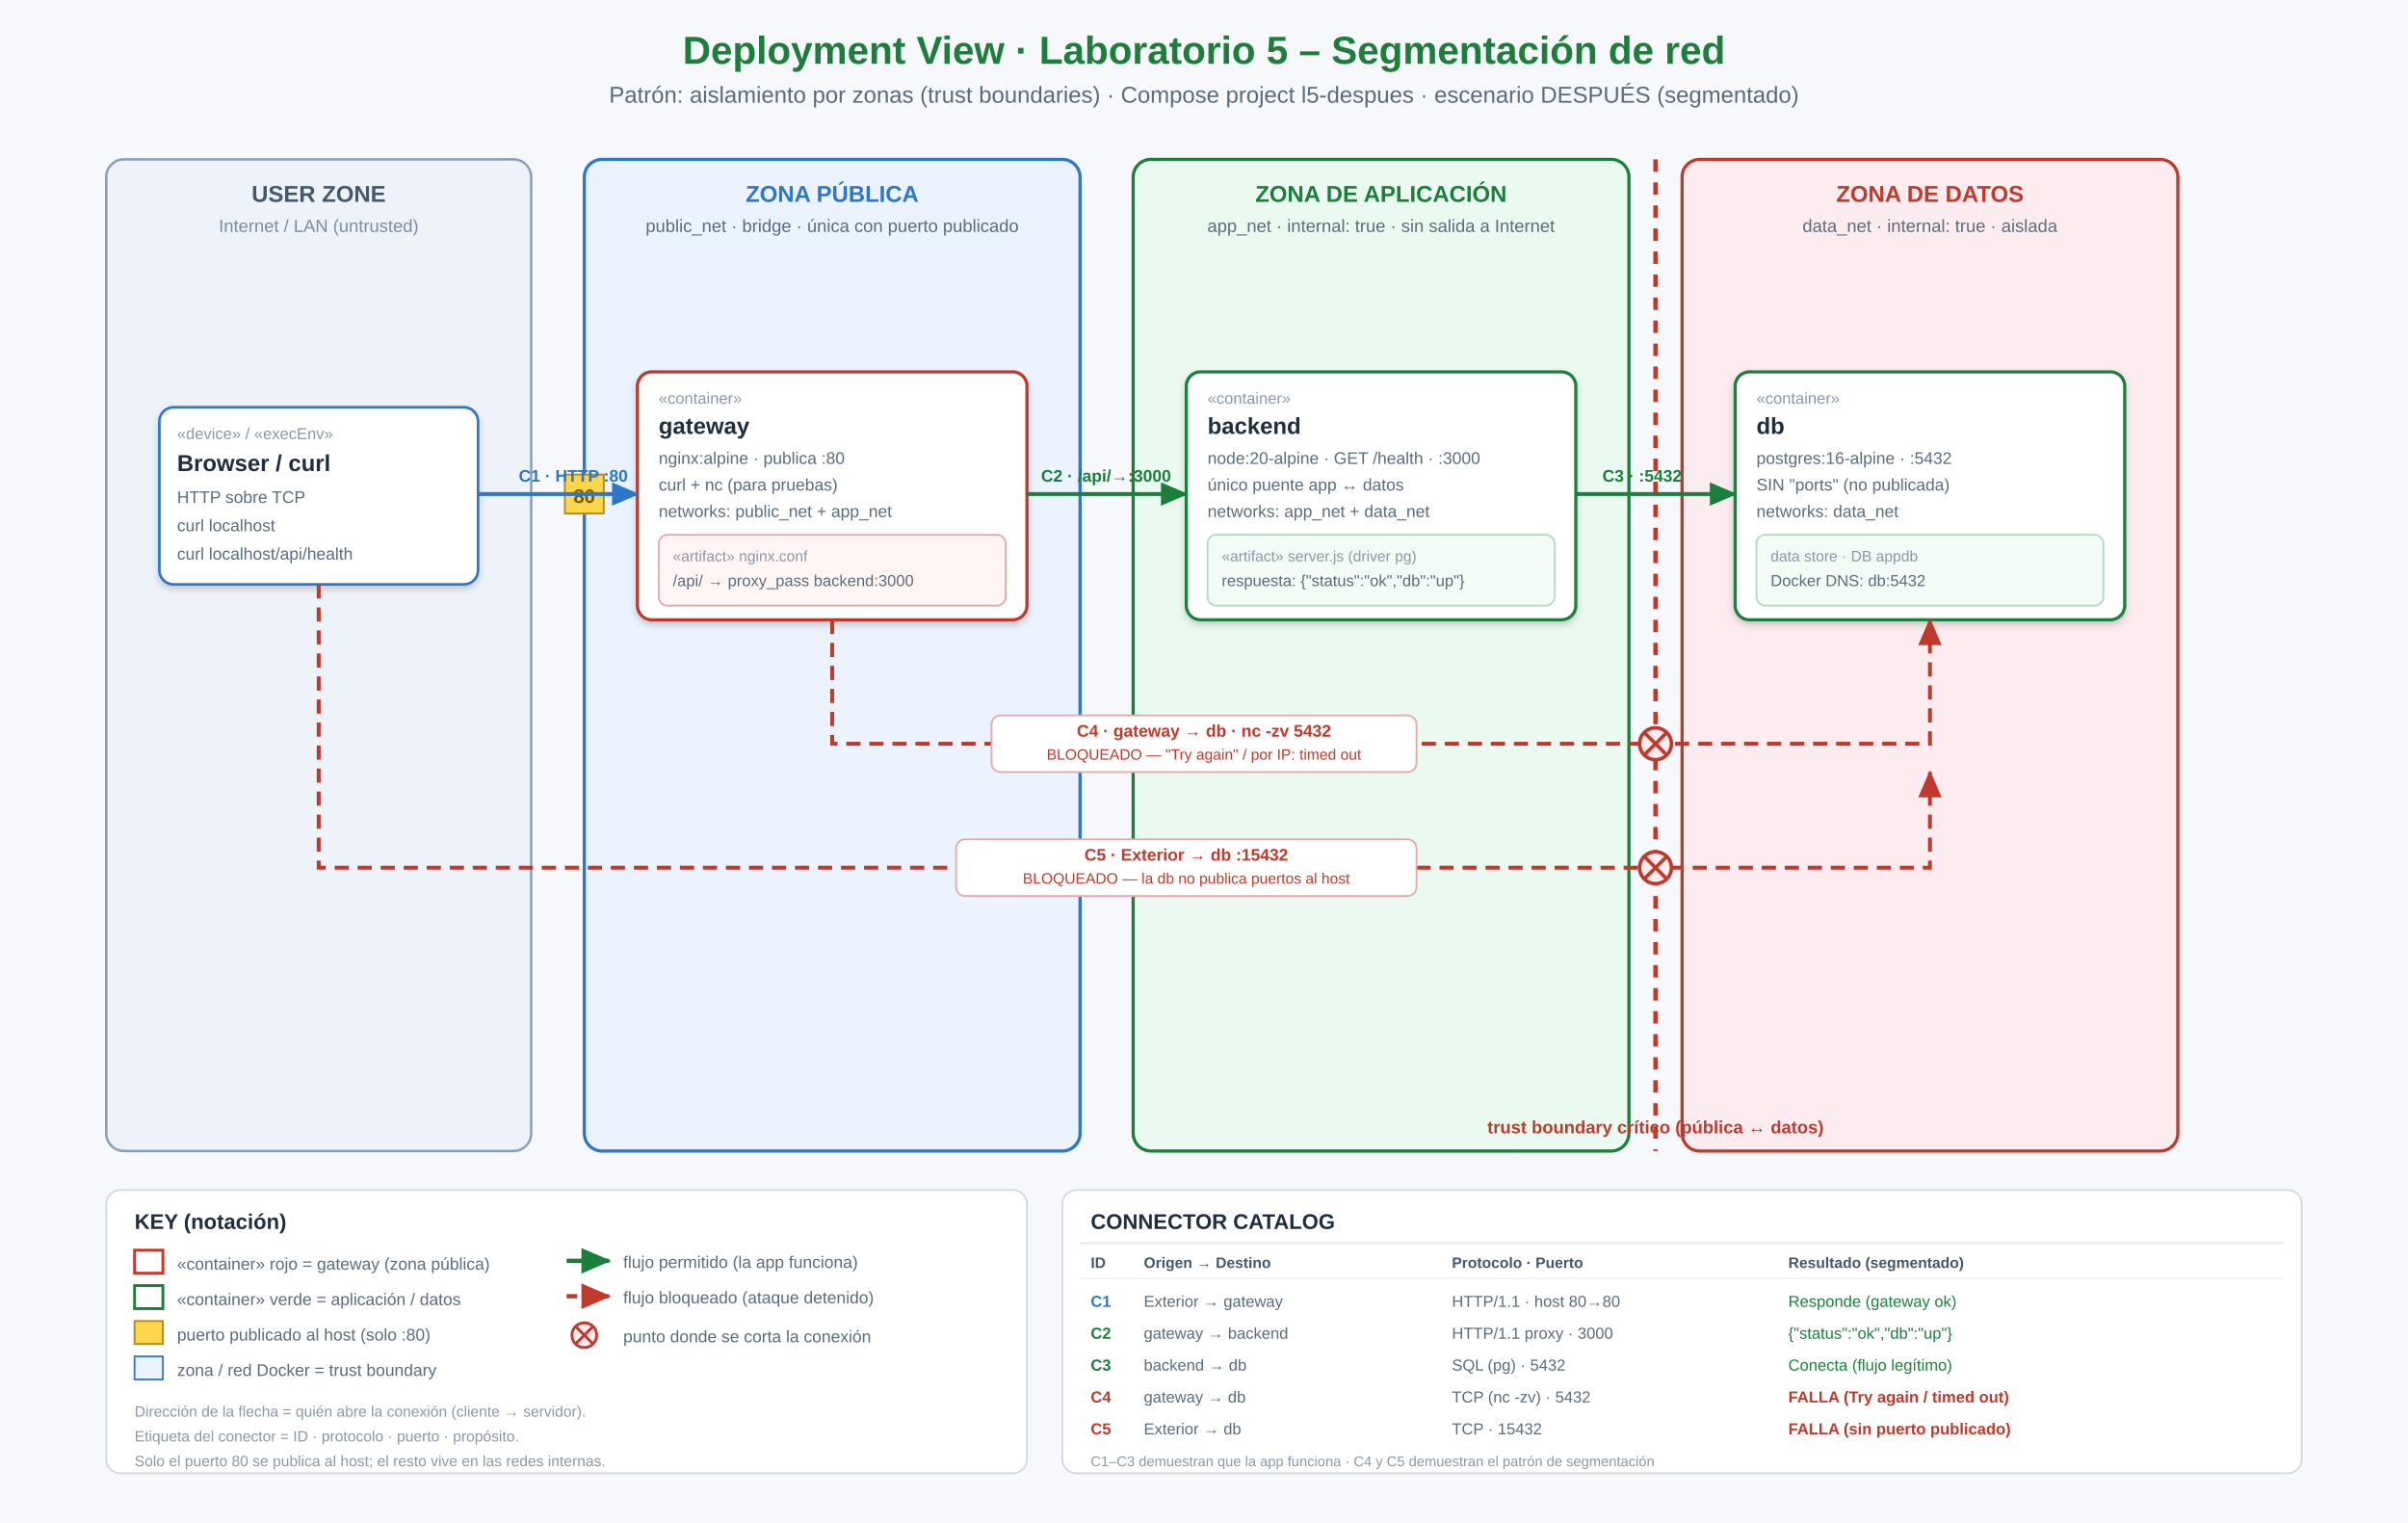
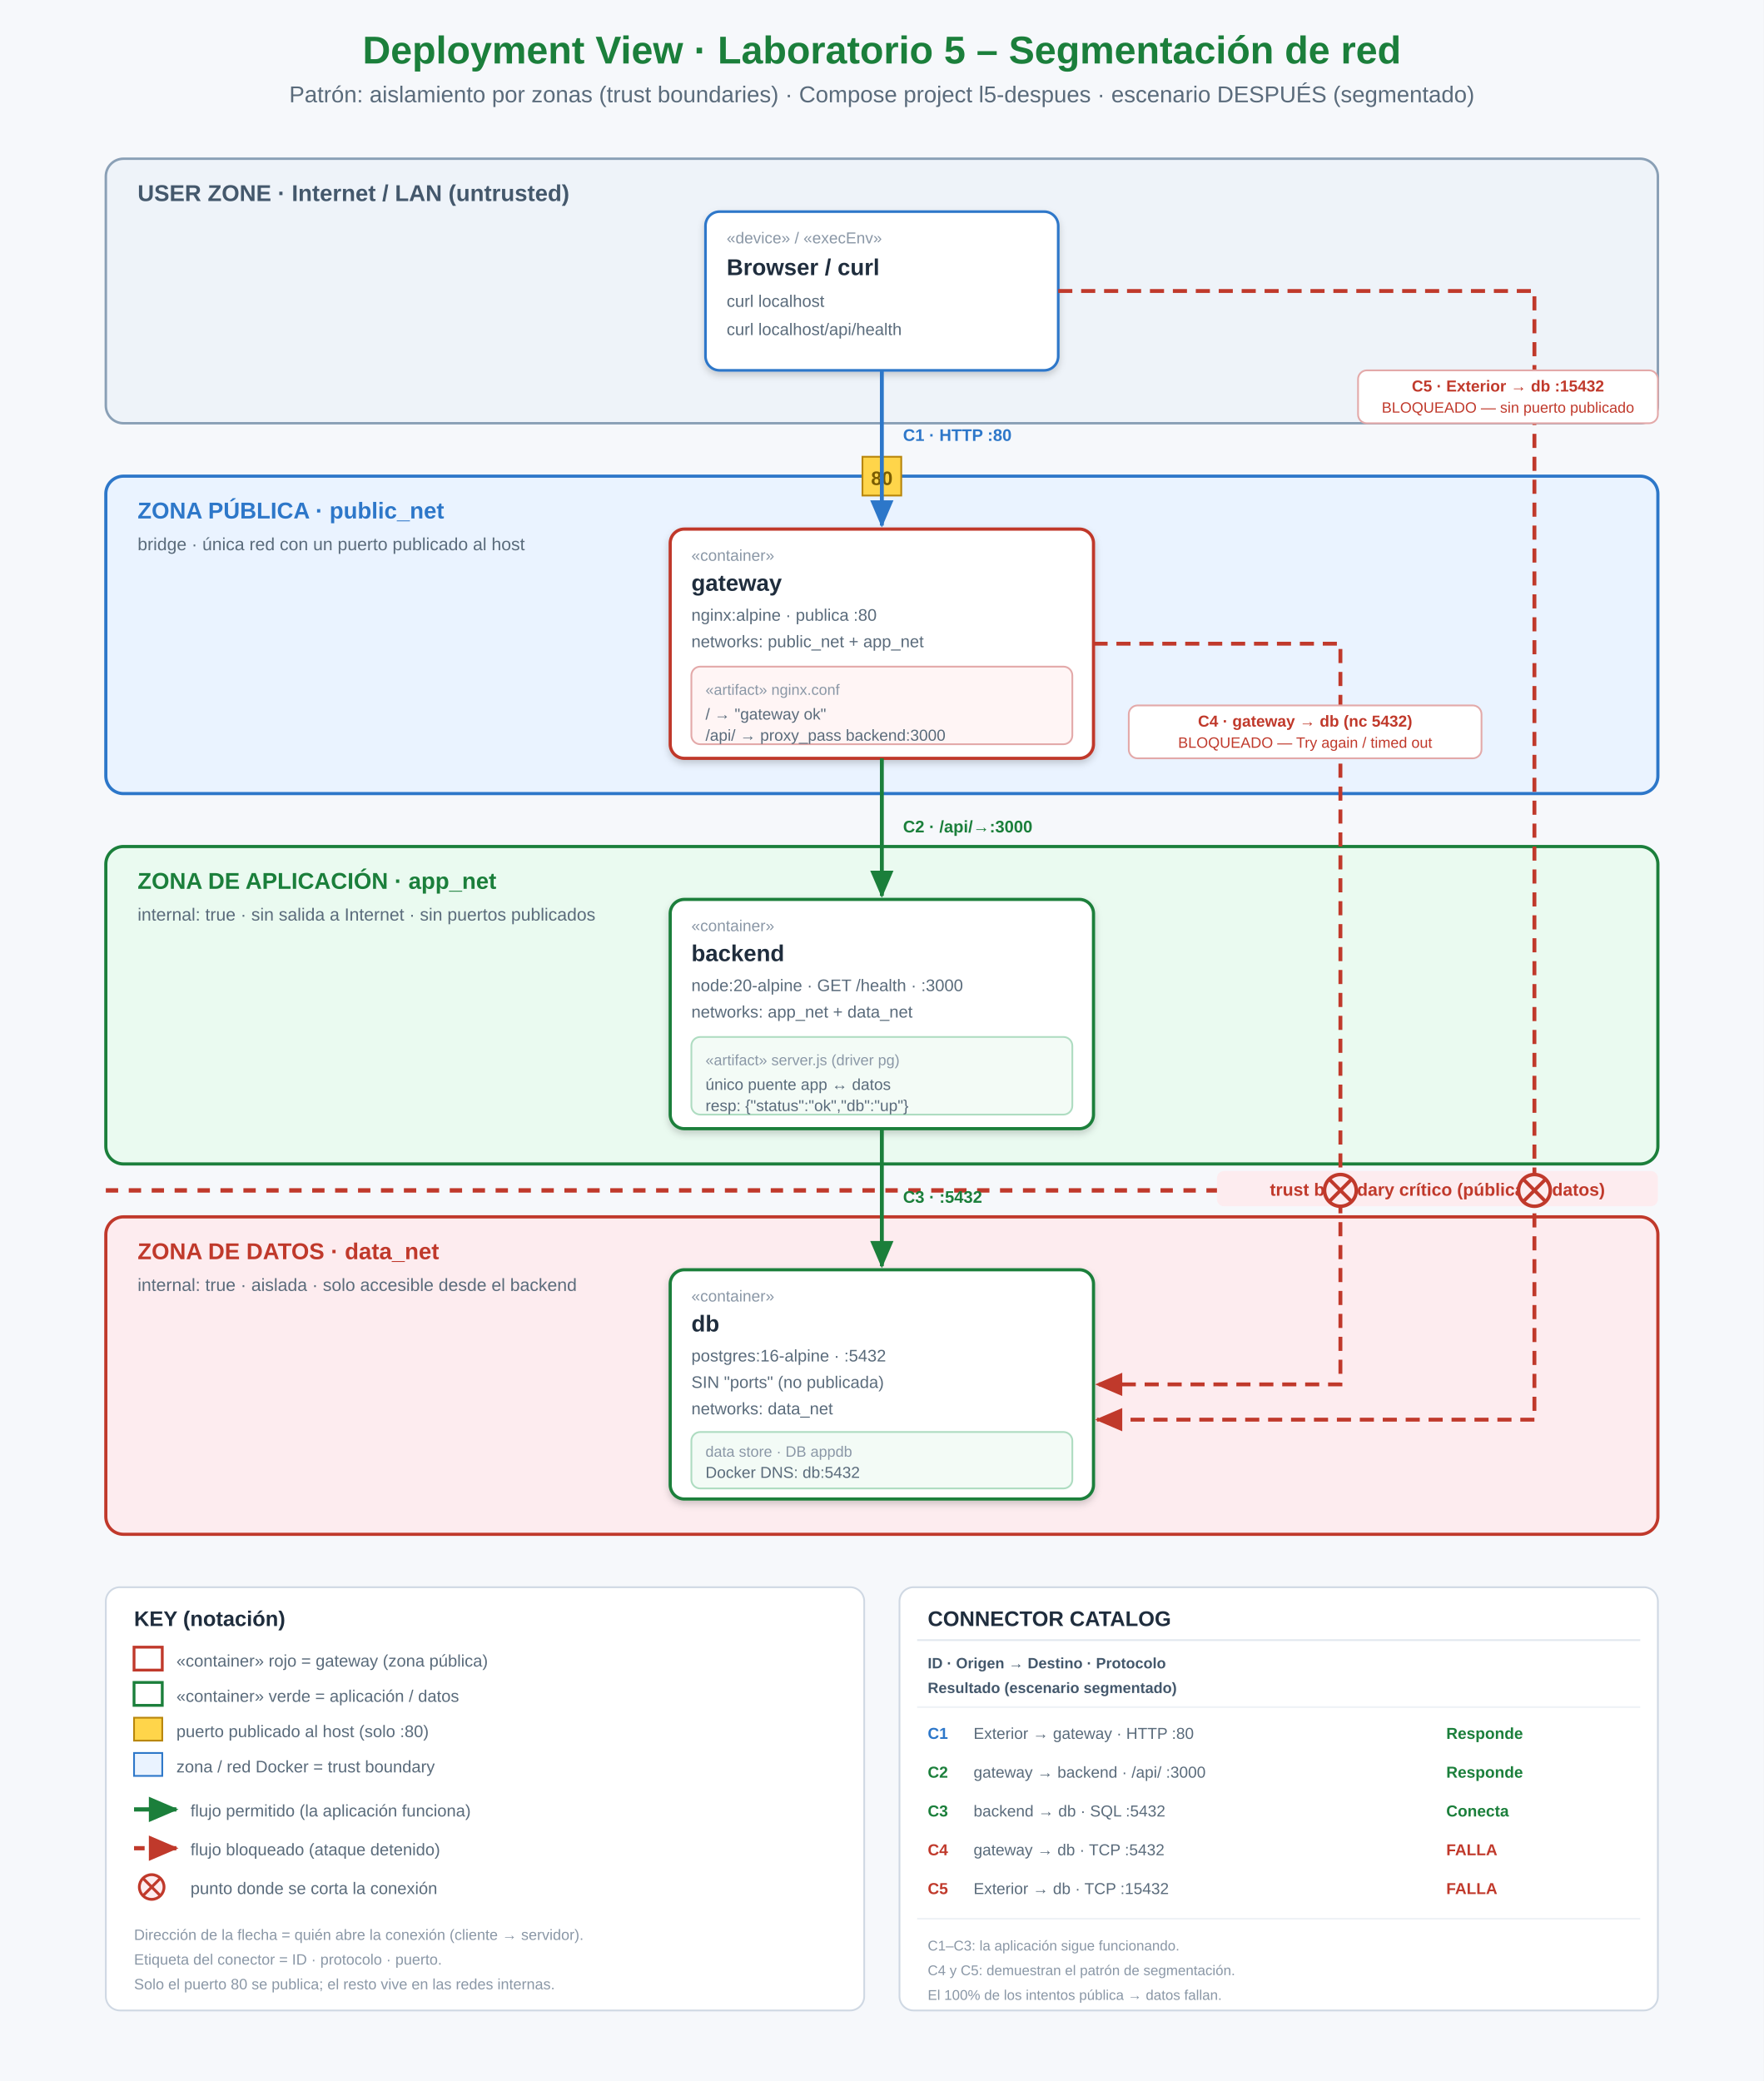
- <svg xmlns="http://www.w3.org/2000/svg" width="1360" height="860" viewBox="0 0 1360 860" font-family="Segoe UI, Arial, sans-serif">
+ <svg xmlns="http://www.w3.org/2000/svg" width="1000" height="1180" viewBox="0 0 1000 1180" font-family="Segoe UI, Arial, sans-serif">
  <defs>
    <marker id="aGreen" markerWidth="8" markerHeight="8" refX="6.5" refY="3" orient="auto">
      <path d="M0,0 L7,3 L0,6 Z" fill="#1b7f3b" />
    </marker>
    <marker id="aBlue" markerWidth="8" markerHeight="8" refX="6.5" refY="3" orient="auto">
      <path d="M0,0 L7,3 L0,6 Z" fill="#2d77c9" />
    </marker>
    <marker id="aRed" markerWidth="8" markerHeight="8" refX="6.5" refY="3" orient="auto">
      <path d="M0,0 L7,3 L0,6 Z" fill="#c0392b" />
    </marker>
    <filter id="sh" x="-20%" y="-20%" width="140%" height="140%">
      <feDropShadow dx="0" dy="2" stdDeviation="2" flood-opacity="0.18" />
    </filter>
  </defs>
-   <rect x="0" y="0" width="1360" height="860" fill="#f6f8fb" />
-   <text x="680" y="36" text-anchor="middle" font-size="22" font-weight="700" fill="#1b7f3b">Deployment View · Laboratorio 5 – Segmentación de red</text>
-   <text x="680" y="58" text-anchor="middle" font-size="13" fill="#5a6b7b">Patrón: aislamiento por zonas (trust boundaries) · Compose project l5-despues · escenario DESPUÉS (segmentado)</text>
-   <rect x="60" y="90" width="240" height="560" rx="10" fill="#eef3f9" stroke="#8aa0b6" stroke-width="1.4" />
-   <rect x="330" y="90" width="280" height="560" rx="10" fill="#eaf3ff" stroke="#2d77c9" stroke-width="1.8" />
-   <rect x="640" y="90" width="280" height="560" rx="10" fill="#eafaf0" stroke="#1b7f3b" stroke-width="1.8" />
-   <rect x="950" y="90" width="280" height="560" rx="10" fill="#fdecef" stroke="#c0392b" stroke-width="1.8" />
-   <text x="180" y="114" text-anchor="middle" font-size="13" font-weight="700" fill="#44586c">USER ZONE</text>
-   <text x="180" y="131" text-anchor="middle" font-size="10" fill="#7a8ba0">Internet / LAN (untrusted)</text>
-   <text x="470" y="114" text-anchor="middle" font-size="13" font-weight="700" fill="#2d77c9">ZONA PÚBLICA</text>
-   <text x="470" y="131" text-anchor="middle" font-size="10" fill="#5a6b7b">public_net · bridge · única con puerto publicado</text>
-   <text x="780" y="114" text-anchor="middle" font-size="13" font-weight="700" fill="#1b7f3b">ZONA DE APLICACIÓN</text>
-   <text x="780" y="131" text-anchor="middle" font-size="10" fill="#5a6b7b">app_net · internal: true · sin salida a Internet</text>
-   <text x="1090" y="114" text-anchor="middle" font-size="13" font-weight="700" fill="#c0392b">ZONA DE DATOS</text>
-   <text x="1090" y="131" text-anchor="middle" font-size="10" fill="#5a6b7b">data_net · internal: true · aislada</text>
-   <line x1="935" y1="90" x2="935" y2="650" stroke="#c0392b" stroke-width="2.5" stroke-dasharray="7 6" />
-   <rect x="90" y="230" width="180" height="100" rx="8" fill="#ffffff" stroke="#2d77c9" stroke-width="1.5" filter="url(#sh)" />
-   <text x="100" y="248" font-size="9" fill="#8a97a6">«device» / «execEnv»</text>
-   <text x="100" y="266" font-size="13" font-weight="700" fill="#1f2d3d">Browser / curl</text>
-   <text x="100" y="284" font-size="9.5" fill="#5a6b7b">HTTP sobre TCP</text>
-   <text x="100" y="300" font-size="9.5" fill="#5a6b7b">curl localhost</text>
-   <text x="100" y="316" font-size="9.5" fill="#5a6b7b">curl localhost/api/health</text>
-   <rect x="319" y="268" width="22" height="22" fill="#ffd54a" stroke="#b8860b" />
-   <text x="330" y="284" text-anchor="middle" font-size="11" font-weight="700" fill="#7a5c00">80</text>
-   <rect x="360" y="210" width="220" height="140" rx="8" fill="#ffffff" stroke="#c0392b" stroke-width="1.8" filter="url(#sh)" />
-   <text x="372" y="228" font-size="9" fill="#8a97a6">«container»</text>
-   <text x="372" y="245" font-size="13" font-weight="700" fill="#1f2d3d">gateway</text>
-   <text x="372" y="262" font-size="9.5" fill="#5a6b7b">nginx:alpine · publica :80</text>
-   <text x="372" y="277" font-size="9.5" fill="#5a6b7b">curl + nc (para pruebas)</text>
-   <text x="372" y="292" font-size="9.5" fill="#5a6b7b">networks: public_net + app_net</text>
-   <rect x="372" y="302" width="196" height="40" rx="5" fill="#fff5f5" stroke="#e3a9a9" />
-   <text x="380" y="317" font-size="8.5" fill="#8a97a6">«artifact» nginx.conf</text>
-   <text x="380" y="331" font-size="9" fill="#5a6b7b">/api/ → proxy_pass backend:3000</text>
-   <rect x="670" y="210" width="220" height="140" rx="8" fill="#ffffff" stroke="#1b7f3b" stroke-width="1.8" filter="url(#sh)" />
-   <text x="682" y="228" font-size="9" fill="#8a97a6">«container»</text>
-   <text x="682" y="245" font-size="13" font-weight="700" fill="#1f2d3d">backend</text>
-   <text x="682" y="262" font-size="9.5" fill="#5a6b7b">node:20-alpine · GET /health · :3000</text>
-   <text x="682" y="277" font-size="9.5" fill="#5a6b7b">único puente app ↔ datos</text>
-   <text x="682" y="292" font-size="9.5" fill="#5a6b7b">networks: app_net + data_net</text>
-   <rect x="682" y="302" width="196" height="40" rx="5" fill="#f3fbf6" stroke="#aedcc1" />
-   <text x="690" y="317" font-size="8.5" fill="#8a97a6">«artifact» server.js (driver pg)</text>
-   <text x="690" y="331" font-size="9" fill="#5a6b7b">respuesta: {"status":"ok","db":"up"}</text>
-   <rect x="980" y="210" width="220" height="140" rx="8" fill="#ffffff" stroke="#1b7f3b" stroke-width="1.8" filter="url(#sh)" />
-   <text x="992" y="228" font-size="9" fill="#8a97a6">«container»</text>
-   <text x="992" y="245" font-size="13" font-weight="700" fill="#1f2d3d">db</text>
-   <text x="992" y="262" font-size="9.5" fill="#5a6b7b">postgres:16-alpine · :5432</text>
-   <text x="992" y="277" font-size="9.5" fill="#5a6b7b">SIN "ports" (no publicada)</text>
-   <text x="992" y="292" font-size="9.5" fill="#5a6b7b">networks: data_net</text>
-   <rect x="992" y="302" width="196" height="40" rx="5" fill="#f3fbf6" stroke="#aedcc1" />
-   <text x="1000" y="317" font-size="8.5" fill="#8a97a6">data store · DB appdb</text>
-   <text x="1000" y="331" font-size="9" fill="#5a6b7b">Docker DNS: db:5432</text>
-   <line x1="270" y1="279" x2="360" y2="279" stroke="#2d77c9" stroke-width="2.2" marker-end="url(#aBlue)" />
-   <text x="293" y="272" font-size="9.5" fill="#2d77c9" font-weight="700">C1 · HTTP :80</text>
-   <line x1="580" y1="279" x2="670" y2="279" stroke="#1b7f3b" stroke-width="2.2" marker-end="url(#aGreen)" />
-   <text x="588" y="272" font-size="9.5" fill="#1b7f3b" font-weight="700">C2 · /api/→:3000</text>
-   <line x1="890" y1="279" x2="980" y2="279" stroke="#1b7f3b" stroke-width="2.2" marker-end="url(#aGreen)" />
-   <text x="905" y="272" font-size="9.5" fill="#1b7f3b" font-weight="700">C3 · :5432</text>
-   <polyline points="470,350 470,420 1090,420 1090,350" fill="none" stroke="#c0392b" stroke-width="2.2" stroke-dasharray="8 5" marker-end="url(#aRed)" />
-   <circle cx="935" cy="420" r="9" fill="#fdecef" stroke="#c0392b" stroke-width="2" />
-   <line x1="929" y1="414" x2="941" y2="426" stroke="#c0392b" stroke-width="2" />
-   <line x1="941" y1="414" x2="929" y2="426" stroke="#c0392b" stroke-width="2" />
-   <rect x="560" y="404" width="240" height="32" rx="5" fill="#ffffff" stroke="#e3a9a9" />
-   <text x="680" y="416" text-anchor="middle" font-size="9.5" fill="#c0392b" font-weight="700">C4 · gateway → db · nc -zv 5432</text>
-   <text x="680" y="429" text-anchor="middle" font-size="8.5" fill="#c0392b">BLOQUEADO — "Try again" / por IP: timed out</text>
-   <polyline points="180,330 180,490 1090,490 1090,436" fill="none" stroke="#c0392b" stroke-width="2.2" stroke-dasharray="8 5" marker-end="url(#aRed)" />
-   <circle cx="935" cy="490" r="9" fill="#fdecef" stroke="#c0392b" stroke-width="2" />
-   <line x1="929" y1="484" x2="941" y2="496" stroke="#c0392b" stroke-width="2" />
-   <line x1="941" y1="484" x2="929" y2="496" stroke="#c0392b" stroke-width="2" />
-   <rect x="540" y="474" width="260" height="32" rx="5" fill="#ffffff" stroke="#e3a9a9" />
-   <text x="670" y="486" text-anchor="middle" font-size="9.5" fill="#c0392b" font-weight="700">C5 · Exterior → db :15432</text>
-   <text x="670" y="499" text-anchor="middle" font-size="8.5" fill="#c0392b">BLOQUEADO — la db no publica puertos al host</text>
-   <text x="935" y="640" text-anchor="middle" font-size="10" fill="#c0392b" font-weight="600">trust boundary crítico (pública ↔ datos)</text>
-   <rect x="60" y="672" width="520" height="160" rx="8" fill="#ffffff" stroke="#cfd8e3" />
-   <text x="76" y="694" font-size="12" font-weight="700" fill="#1f2d3d">KEY (notación)</text>
-   <rect x="76" y="706" width="16" height="13" fill="#ffffff" stroke="#c0392b" stroke-width="1.6" />
-   <text x="100" y="717" font-size="9.5" fill="#5a6b7b">«container» rojo = gateway (zona pública)</text>
-   <rect x="76" y="726" width="16" height="13" fill="#ffffff" stroke="#1b7f3b" stroke-width="1.6" />
-   <text x="100" y="737" font-size="9.5" fill="#5a6b7b">«container» verde = aplicación / datos</text>
-   <rect x="76" y="746" width="16" height="13" fill="#ffd54a" stroke="#b8860b" />
-   <text x="100" y="757" font-size="9.5" fill="#5a6b7b">puerto publicado al host (solo :80)</text>
-   <rect x="76" y="766" width="16" height="13" fill="#eaf3ff" stroke="#2d77c9" />
-   <text x="100" y="777" font-size="9.5" fill="#5a6b7b">zona / red Docker = trust boundary</text>
-   <line x1="320" y1="712" x2="344" y2="712" stroke="#1b7f3b" stroke-width="2.4" marker-end="url(#aGreen)" />
-   <text x="352" y="716" font-size="9.5" fill="#5a6b7b">flujo permitido (la app funciona)</text>
-   <line x1="320" y1="732" x2="344" y2="732" stroke="#c0392b" stroke-width="2.4" stroke-dasharray="6 4" marker-end="url(#aRed)" />
-   <text x="352" y="736" font-size="9.5" fill="#5a6b7b">flujo bloqueado (ataque detenido)</text>
-   <circle cx="330" cy="754" r="7" fill="#fdecef" stroke="#c0392b" stroke-width="1.6" />
-   <line x1="325" y1="749" x2="335" y2="759" stroke="#c0392b" stroke-width="1.6" />
-   <line x1="335" y1="749" x2="325" y2="759" stroke="#c0392b" stroke-width="1.6" />
-   <text x="352" y="758" font-size="9.5" fill="#5a6b7b">punto donde se corta la conexión</text>
-   <text x="76" y="800" font-size="8.5" fill="#8a97a6">Dirección de la flecha = quién abre la conexión (cliente → servidor).</text>
-   <text x="76" y="814" font-size="8.5" fill="#8a97a6">Etiqueta del conector = ID · protocolo · puerto · propósito.</text>
-   <text x="76" y="828" font-size="8.5" fill="#8a97a6">Solo el puerto 80 se publica al host; el resto vive en las redes internas.</text>
-   <rect x="600" y="672" width="700" height="160" rx="8" fill="#ffffff" stroke="#cfd8e3" />
-   <text x="616" y="694" font-size="12" font-weight="700" fill="#1f2d3d">CONNECTOR CATALOG</text>
-   <line x1="610" y1="702" x2="1290" y2="702" stroke="#e1e7ee" />
-   <text x="616" y="716" font-size="8.5" font-weight="700" fill="#44586c">ID</text>
-   <text x="646" y="716" font-size="8.5" font-weight="700" fill="#44586c">Origen → Destino</text>
-   <text x="820" y="716" font-size="8.5" font-weight="700" fill="#44586c">Protocolo · Puerto</text>
-   <text x="1010" y="716" font-size="8.5" font-weight="700" fill="#44586c">Resultado (segmentado)</text>
-   <line x1="610" y1="722" x2="1290" y2="722" stroke="#eef2f6" />
-   <text x="616" y="738" font-size="9" fill="#2d77c9" font-weight="700">C1</text>
-   <text x="646" y="738" font-size="9" fill="#5a6b7b">Exterior → gateway</text>
-   <text x="820" y="738" font-size="9" fill="#5a6b7b">HTTP/1.1 · host 80→80</text>
-   <text x="1010" y="738" font-size="9" fill="#1b7f3b">Responde (gateway ok)</text>
-   <text x="616" y="756" font-size="9" fill="#1b7f3b" font-weight="700">C2</text>
-   <text x="646" y="756" font-size="9" fill="#5a6b7b">gateway → backend</text>
-   <text x="820" y="756" font-size="9" fill="#5a6b7b">HTTP/1.1 proxy · 3000</text>
-   <text x="1010" y="756" font-size="9" fill="#1b7f3b">{"status":"ok","db":"up"}</text>
-   <text x="616" y="774" font-size="9" fill="#1b7f3b" font-weight="700">C3</text>
-   <text x="646" y="774" font-size="9" fill="#5a6b7b">backend → db</text>
-   <text x="820" y="774" font-size="9" fill="#5a6b7b">SQL (pg) · 5432</text>
-   <text x="1010" y="774" font-size="9" fill="#1b7f3b">Conecta (flujo legítimo)</text>
-   <text x="616" y="792" font-size="9" fill="#c0392b" font-weight="700">C4</text>
-   <text x="646" y="792" font-size="9" fill="#5a6b7b">gateway → db</text>
-   <text x="820" y="792" font-size="9" fill="#5a6b7b">TCP (nc -zv) · 5432</text>
-   <text x="1010" y="792" font-size="9" fill="#c0392b" font-weight="700">FALLA (Try again / timed out)</text>
-   <text x="616" y="810" font-size="9" fill="#c0392b" font-weight="700">C5</text>
-   <text x="646" y="810" font-size="9" fill="#5a6b7b">Exterior → db</text>
-   <text x="820" y="810" font-size="9" fill="#5a6b7b">TCP · 15432</text>
-   <text x="1010" y="810" font-size="9" fill="#c0392b" font-weight="700">FALLA (sin puerto publicado)</text>
-   <text x="616" y="828" font-size="8" fill="#8a97a6">C1–C3 demuestran que la app funciona · C4 y C5 demuestran el patrón de segmentación</text>
+   <rect x="0" y="0" width="1000" height="1180" fill="#f6f8fb" />
+   <text x="500" y="36" text-anchor="middle" font-size="22" font-weight="700" fill="#1b7f3b">Deployment View · Laboratorio 5 – Segmentación de red</text>
+   <text x="500" y="58" text-anchor="middle" font-size="13" fill="#5a6b7b">Patrón: aislamiento por zonas (trust boundaries) · Compose project l5-despues · escenario DESPUÉS (segmentado)</text>
+   <rect x="60" y="90" width="880" height="150" rx="10" fill="#eef3f9" stroke="#8aa0b6" stroke-width="1.4" />
+   <rect x="60" y="270" width="880" height="180" rx="10" fill="#eaf3ff" stroke="#2d77c9" stroke-width="1.8" />
+   <rect x="60" y="480" width="880" height="180" rx="10" fill="#eafaf0" stroke="#1b7f3b" stroke-width="1.8" />
+   <rect x="60" y="690" width="880" height="180" rx="10" fill="#fdecef" stroke="#c0392b" stroke-width="1.8" />
+   <text x="78" y="114" font-size="13" font-weight="700" fill="#44586c">USER ZONE · Internet / LAN (untrusted)</text>
+   <text x="78" y="294" font-size="13" font-weight="700" fill="#2d77c9">ZONA PÚBLICA · public_net</text>
+   <text x="78" y="312" font-size="10" fill="#5a6b7b">bridge · única red con un puerto publicado al host</text>
+   <text x="78" y="504" font-size="13" font-weight="700" fill="#1b7f3b">ZONA DE APLICACIÓN · app_net</text>
+   <text x="78" y="522" font-size="10" fill="#5a6b7b">internal: true · sin salida a Internet · sin puertos publicados</text>
+   <text x="78" y="714" font-size="13" font-weight="700" fill="#c0392b">ZONA DE DATOS · data_net</text>
+   <text x="78" y="732" font-size="10" fill="#5a6b7b">internal: true · aislada · solo accesible desde el backend</text>
+   <line x1="60" y1="675" x2="940" y2="675" stroke="#c0392b" stroke-width="2.5" stroke-dasharray="7 6" />
+   <rect x="690" y="664" width="250" height="20" rx="4" fill="#fdecef" />
+   <text x="815" y="678" text-anchor="middle" font-size="10" fill="#c0392b" font-weight="700">trust boundary crítico (pública ↔ datos)</text>
+   <rect x="400" y="120" width="200" height="90" rx="8" fill="#ffffff" stroke="#2d77c9" stroke-width="1.5" filter="url(#sh)" />
+   <text x="412" y="138" font-size="9" fill="#8a97a6">«device» / «execEnv»</text>
+   <text x="412" y="156" font-size="13" font-weight="700" fill="#1f2d3d">Browser / curl</text>
+   <text x="412" y="174" font-size="9.5" fill="#5a6b7b">curl localhost</text>
+   <text x="412" y="190" font-size="9.5" fill="#5a6b7b">curl localhost/api/health</text>
+   <rect x="380" y="300" width="240" height="130" rx="8" fill="#ffffff" stroke="#c0392b" stroke-width="1.8" filter="url(#sh)" />
+   <text x="392" y="318" font-size="9" fill="#8a97a6">«container»</text>
+   <text x="392" y="335" font-size="13" font-weight="700" fill="#1f2d3d">gateway</text>
+   <text x="392" y="352" font-size="9.5" fill="#5a6b7b">nginx:alpine · publica :80</text>
+   <text x="392" y="367" font-size="9.5" fill="#5a6b7b">networks: public_net + app_net</text>
+   <rect x="392" y="378" width="216" height="44" rx="5" fill="#fff5f5" stroke="#e3a9a9" />
+   <text x="400" y="394" font-size="8.5" fill="#8a97a6">«artifact» nginx.conf</text>
+   <text x="400" y="408" font-size="9" fill="#5a6b7b">/ → "gateway ok"</text>
+   <text x="400" y="420" font-size="9" fill="#5a6b7b">/api/ → proxy_pass backend:3000</text>
+   <rect x="489" y="259" width="22" height="22" fill="#ffd54a" stroke="#b8860b" />
+   <text x="500" y="275" text-anchor="middle" font-size="11" font-weight="700" fill="#7a5c00">80</text>
+   <rect x="380" y="510" width="240" height="130" rx="8" fill="#ffffff" stroke="#1b7f3b" stroke-width="1.8" filter="url(#sh)" />
+   <text x="392" y="528" font-size="9" fill="#8a97a6">«container»</text>
+   <text x="392" y="545" font-size="13" font-weight="700" fill="#1f2d3d">backend</text>
+   <text x="392" y="562" font-size="9.5" fill="#5a6b7b">node:20-alpine · GET /health · :3000</text>
+   <text x="392" y="577" font-size="9.5" fill="#5a6b7b">networks: app_net + data_net</text>
+   <rect x="392" y="588" width="216" height="44" rx="5" fill="#f3fbf6" stroke="#aedcc1" />
+   <text x="400" y="604" font-size="8.5" fill="#8a97a6">«artifact» server.js (driver pg)</text>
+   <text x="400" y="618" font-size="9" fill="#5a6b7b">único puente app ↔ datos</text>
+   <text x="400" y="630" font-size="9" fill="#5a6b7b">resp: {"status":"ok","db":"up"}</text>
+   <rect x="380" y="720" width="240" height="130" rx="8" fill="#ffffff" stroke="#1b7f3b" stroke-width="1.8" filter="url(#sh)" />
+   <text x="392" y="738" font-size="9" fill="#8a97a6">«container»</text>
+   <text x="392" y="755" font-size="13" font-weight="700" fill="#1f2d3d">db</text>
+   <text x="392" y="772" font-size="9.5" fill="#5a6b7b">postgres:16-alpine · :5432</text>
+   <text x="392" y="787" font-size="9.5" fill="#5a6b7b">SIN "ports" (no publicada)</text>
+   <text x="392" y="802" font-size="9.5" fill="#5a6b7b">networks: data_net</text>
+   <rect x="392" y="812" width="216" height="32" rx="5" fill="#f3fbf6" stroke="#aedcc1" />
+   <text x="400" y="826" font-size="8.5" fill="#8a97a6">data store · DB appdb</text>
+   <text x="400" y="838" font-size="9" fill="#5a6b7b">Docker DNS: db:5432</text>
+   <line x1="500" y1="210" x2="500" y2="298" stroke="#2d77c9" stroke-width="2.2" marker-end="url(#aBlue)" />
+   <text x="512" y="250" font-size="9.5" fill="#2d77c9" font-weight="700">C1 · HTTP :80</text>
+   <line x1="500" y1="430" x2="500" y2="508" stroke="#1b7f3b" stroke-width="2.2" marker-end="url(#aGreen)" />
+   <text x="512" y="472" font-size="9.5" fill="#1b7f3b" font-weight="700">C2 · /api/→:3000</text>
+   <line x1="500" y1="640" x2="500" y2="718" stroke="#1b7f3b" stroke-width="2.2" marker-end="url(#aGreen)" />
+   <text x="512" y="682" font-size="9.5" fill="#1b7f3b" font-weight="700">C3 · :5432</text>
+   <polyline points="620,365 760,365 760,785 622,785" fill="none" stroke="#c0392b" stroke-width="2.2" stroke-dasharray="8 5" marker-end="url(#aRed)" />
+   <circle cx="760" cy="675" r="9" fill="#fdecef" stroke="#c0392b" stroke-width="2" />
+   <line x1="754" y1="669" x2="766" y2="681" stroke="#c0392b" stroke-width="2" />
+   <line x1="766" y1="669" x2="754" y2="681" stroke="#c0392b" stroke-width="2" />
+   <rect x="640" y="400" width="200" height="30" rx="5" fill="#ffffff" stroke="#e3a9a9" />
+   <text x="740" y="412" text-anchor="middle" font-size="9" fill="#c0392b" font-weight="700">C4 · gateway → db (nc 5432)</text>
+   <text x="740" y="424" text-anchor="middle" font-size="8.5" fill="#c0392b">BLOQUEADO — Try again / timed out</text>
+   <polyline points="600,165 870,165 870,805 622,805" fill="none" stroke="#c0392b" stroke-width="2.2" stroke-dasharray="8 5" marker-end="url(#aRed)" />
+   <circle cx="870" cy="675" r="9" fill="#fdecef" stroke="#c0392b" stroke-width="2" />
+   <line x1="864" y1="669" x2="876" y2="681" stroke="#c0392b" stroke-width="2" />
+   <line x1="876" y1="669" x2="864" y2="681" stroke="#c0392b" stroke-width="2" />
+   <rect x="770" y="210" width="170" height="30" rx="5" fill="#ffffff" stroke="#e3a9a9" />
+   <text x="855" y="222" text-anchor="middle" font-size="9" fill="#c0392b" font-weight="700">C5 · Exterior → db :15432</text>
+   <text x="855" y="234" text-anchor="middle" font-size="8.5" fill="#c0392b">BLOQUEADO — sin puerto publicado</text>
+   <rect x="60" y="900" width="430" height="240" rx="8" fill="#ffffff" stroke="#cfd8e3" />
+   <text x="76" y="922" font-size="12" font-weight="700" fill="#1f2d3d">KEY (notación)</text>
+   <rect x="76" y="934" width="16" height="13" fill="#ffffff" stroke="#c0392b" stroke-width="1.6" />
+   <text x="100" y="945" font-size="9.5" fill="#5a6b7b">«container» rojo = gateway (zona pública)</text>
+   <rect x="76" y="954" width="16" height="13" fill="#ffffff" stroke="#1b7f3b" stroke-width="1.6" />
+   <text x="100" y="965" font-size="9.5" fill="#5a6b7b">«container» verde = aplicación / datos</text>
+   <rect x="76" y="974" width="16" height="13" fill="#ffd54a" stroke="#b8860b" />
+   <text x="100" y="985" font-size="9.5" fill="#5a6b7b">puerto publicado al host (solo :80)</text>
+   <rect x="76" y="994" width="16" height="13" fill="#eaf3ff" stroke="#2d77c9" />
+   <text x="100" y="1005" font-size="9.5" fill="#5a6b7b">zona / red Docker = trust boundary</text>
+   <line x1="76" y1="1026" x2="100" y2="1026" stroke="#1b7f3b" stroke-width="2.4" marker-end="url(#aGreen)" />
+   <text x="108" y="1030" font-size="9.5" fill="#5a6b7b">flujo permitido (la aplicación funciona)</text>
+   <line x1="76" y1="1048" x2="100" y2="1048" stroke="#c0392b" stroke-width="2.4" stroke-dasharray="6 4" marker-end="url(#aRed)" />
+   <text x="108" y="1052" font-size="9.5" fill="#5a6b7b">flujo bloqueado (ataque detenido)</text>
+   <circle cx="86" cy="1070" r="7" fill="#fdecef" stroke="#c0392b" stroke-width="1.6" />
+   <line x1="81" y1="1065" x2="91" y2="1075" stroke="#c0392b" stroke-width="1.6" />
+   <line x1="91" y1="1065" x2="81" y2="1075" stroke="#c0392b" stroke-width="1.6" />
+   <text x="108" y="1074" font-size="9.5" fill="#5a6b7b">punto donde se corta la conexión</text>
+   <text x="76" y="1100" font-size="8.5" fill="#8a97a6">Dirección de la flecha = quién abre la conexión (cliente → servidor).</text>
+   <text x="76" y="1114" font-size="8.5" fill="#8a97a6">Etiqueta del conector = ID · protocolo · puerto.</text>
+   <text x="76" y="1128" font-size="8.5" fill="#8a97a6">Solo el puerto 80 se publica; el resto vive en las redes internas.</text>
+   <rect x="510" y="900" width="430" height="240" rx="8" fill="#ffffff" stroke="#cfd8e3" />
+   <text x="526" y="922" font-size="12" font-weight="700" fill="#1f2d3d">CONNECTOR CATALOG</text>
+   <line x1="520" y1="930" x2="930" y2="930" stroke="#e1e7ee" />
+   <text x="526" y="946" font-size="8.5" font-weight="700" fill="#44586c">ID · Origen → Destino · Protocolo</text>
+   <text x="526" y="960" font-size="8.5" font-weight="700" fill="#44586c">Resultado (escenario segmentado)</text>
+   <line x1="520" y1="968" x2="930" y2="968" stroke="#eef2f6" />
+   <text x="526" y="986" font-size="9" fill="#2d77c9" font-weight="700">C1</text>
+   <text x="552" y="986" font-size="9" fill="#5a6b7b">Exterior → gateway · HTTP :80</text>
+   <text x="820" y="986" font-size="9" fill="#1b7f3b" font-weight="600">Responde</text>
+   <text x="526" y="1008" font-size="9" fill="#1b7f3b" font-weight="700">C2</text>
+   <text x="552" y="1008" font-size="9" fill="#5a6b7b">gateway → backend · /api/ :3000</text>
+   <text x="820" y="1008" font-size="9" fill="#1b7f3b" font-weight="600">Responde</text>
+   <text x="526" y="1030" font-size="9" fill="#1b7f3b" font-weight="700">C3</text>
+   <text x="552" y="1030" font-size="9" fill="#5a6b7b">backend → db · SQL :5432</text>
+   <text x="820" y="1030" font-size="9" fill="#1b7f3b" font-weight="600">Conecta</text>
+   <text x="526" y="1052" font-size="9" fill="#c0392b" font-weight="700">C4</text>
+   <text x="552" y="1052" font-size="9" fill="#5a6b7b">gateway → db · TCP :5432</text>
+   <text x="820" y="1052" font-size="9" fill="#c0392b" font-weight="700">FALLA</text>
+   <text x="526" y="1074" font-size="9" fill="#c0392b" font-weight="700">C5</text>
+   <text x="552" y="1074" font-size="9" fill="#5a6b7b">Exterior → db · TCP :15432</text>
+   <text x="820" y="1074" font-size="9" fill="#c0392b" font-weight="700">FALLA</text>
+   <line x1="520" y1="1088" x2="930" y2="1088" stroke="#eef2f6" />
+   <text x="526" y="1106" font-size="8" fill="#8a97a6">C1–C3: la aplicación sigue funcionando.</text>
+   <text x="526" y="1120" font-size="8" fill="#8a97a6">C4 y C5: demuestran el patrón de segmentación.</text>
+   <text x="526" y="1134" font-size="8" fill="#8a97a6">El 100% de los intentos pública → datos fallan.</text>
</svg>
